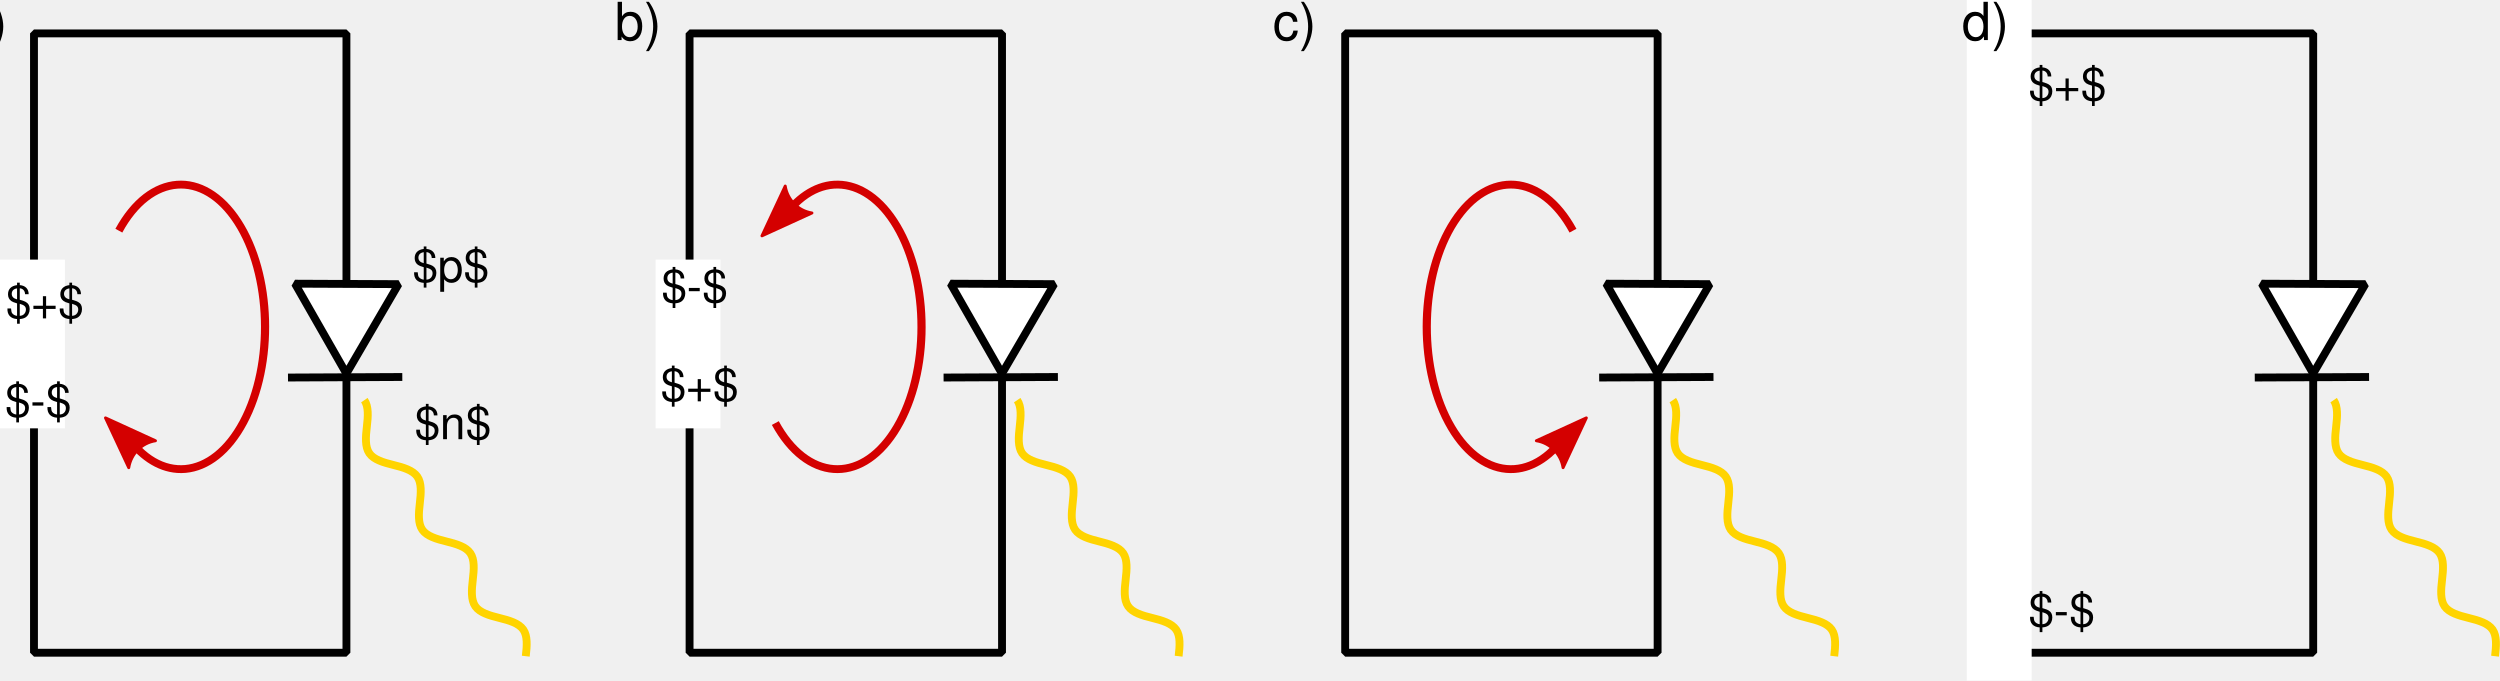
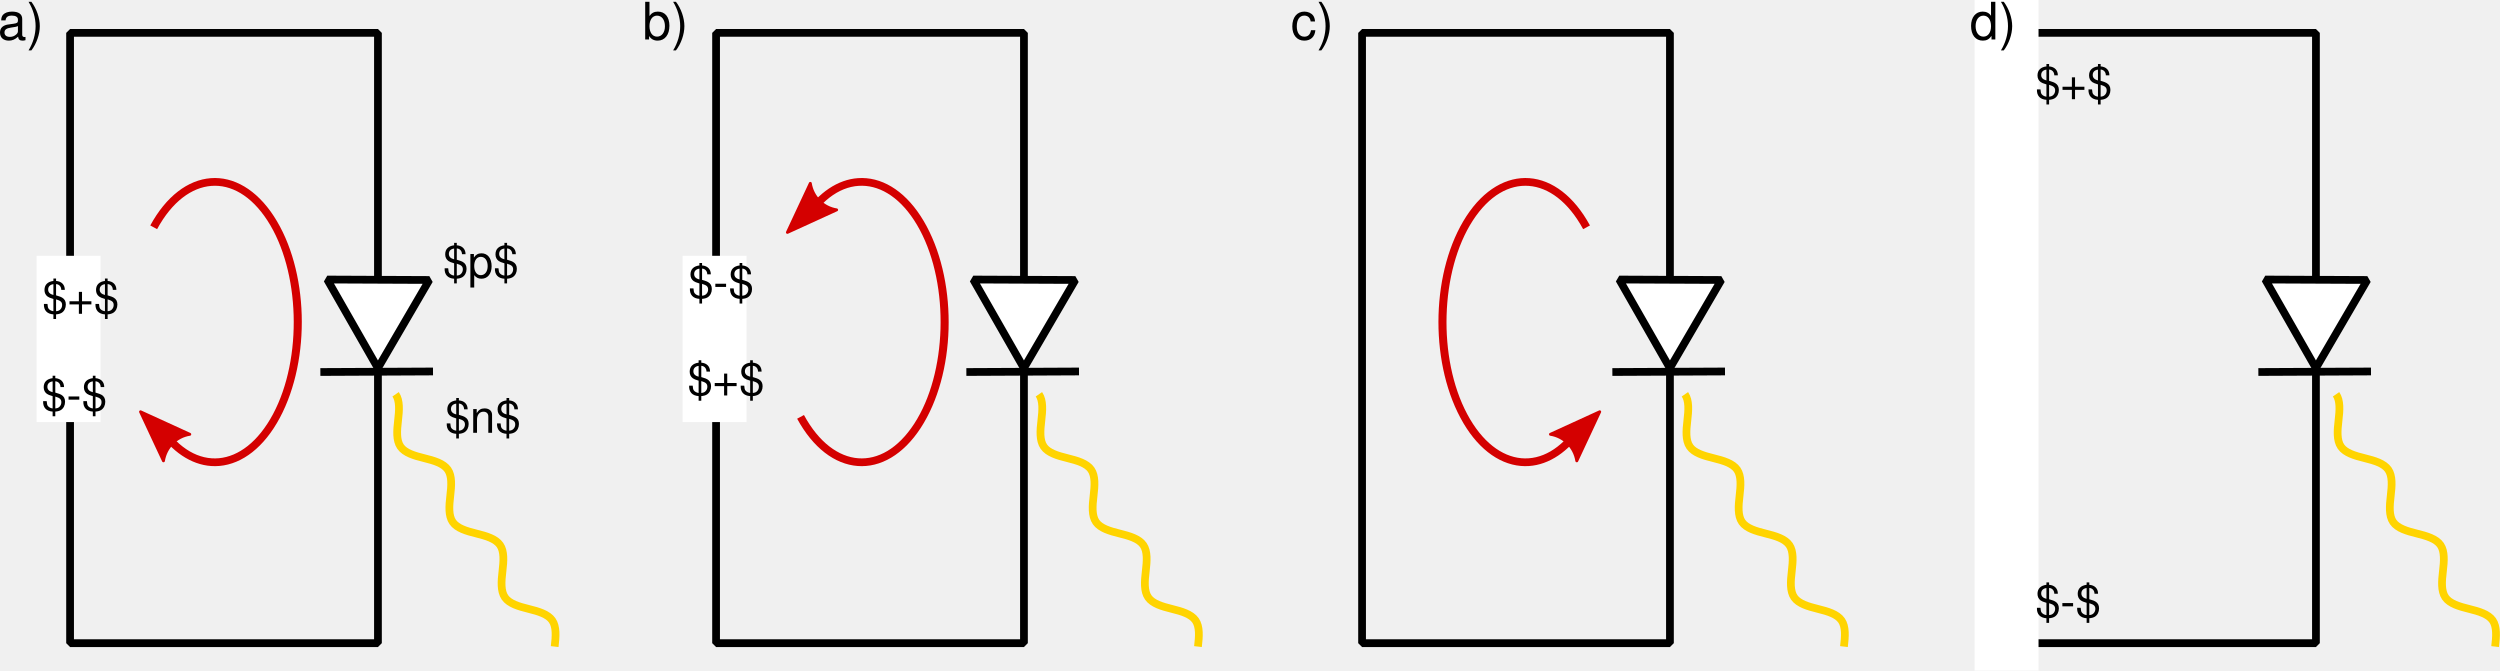
- <svg xmlns="http://www.w3.org/2000/svg" xmlns:xlink="http://www.w3.org/1999/xlink" version="1.1" id="svg2" viewBox="0 0 953.337 259.508" height="73.239mm" width="269.053mm">
+ <svg xmlns="http://www.w3.org/2000/svg" xmlns:xlink="http://www.w3.org/1999/xlink" version="1.1" id="svg2" viewBox="0 0 967.497 259.508" height="73.239mm" width="273.049mm">
  <defs id="defs4">
    <linearGradient id="linearGradient9941">
      <stop style="stop-color:#333333;stop-opacity:0.768" offset="0" id="stop9943" />
      <stop style="stop-color:#f9f9f9;stop-opacity:1" offset="1" id="stop9945" />
    </linearGradient>
    <marker orient="auto" refY="0" refX="0" id="Arrow2Mstart-9-7" style="overflow:visible">
-       <path id="path4360-2-5" style="fill:#000000;fill-opacity:1;fill-rule:evenodd;stroke:#000000;stroke-width:0.625;stroke-linejoin:round;stroke-opacity:1" d="M 8.719,4.034 -2.207,0.016 8.719,-4.002 c -1.745,2.372 -1.735,5.617 -6e-7,8.035 z" transform="scale(0.6,0.6)" />
+       <path id="path4360-2-5" style="fill:#000000;fill-opacity:1;fill-rule:evenodd;stroke:#000000;stroke-width:0.625;stroke-linejoin:round;stroke-opacity:1" d="M 8.719,4.034 -2.207,0.016 8.719,-4.002 c -1.745,2.372 -1.735,5.617 -6e-7,8.035 z" transform="scale(0.6)" />
    </marker>
    <marker orient="auto" refY="0" refX="0" id="marker6756-2-0-3" style="overflow:visible">
-       <path id="path6758-7-2-5" style="fill:#000000;fill-opacity:1;fill-rule:evenodd;stroke:#000000;stroke-width:0.625;stroke-linejoin:round;stroke-opacity:1" d="M 8.719,4.034 -2.207,0.016 8.719,-4.002 c -1.745,2.372 -1.735,5.617 -6e-7,8.035 z" transform="scale(-0.6,-0.6)" />
+       <path id="path6758-7-2-5" style="fill:#000000;fill-opacity:1;fill-rule:evenodd;stroke:#000000;stroke-width:0.625;stroke-linejoin:round;stroke-opacity:1" d="M 8.719,4.034 -2.207,0.016 8.719,-4.002 c -1.745,2.372 -1.735,5.617 -6e-7,8.035 z" transform="scale(-0.6)" />
    </marker>
    <marker orient="auto" refY="0" refX="0" id="marker6756-2-0-3-5" style="overflow:visible">
-       <path id="path6758-7-2-5-0" style="fill:#d40000;fill-opacity:1;fill-rule:evenodd;stroke:#d40000;stroke-width:0.625;stroke-linejoin:round;stroke-opacity:1" d="M 8.719,4.034 -2.207,0.016 8.719,-4.002 c -1.745,2.372 -1.735,5.617 -6e-7,8.035 z" transform="scale(-0.6,-0.6)" />
+       <path id="path6758-7-2-5-0" style="fill:#d40000;fill-opacity:1;fill-rule:evenodd;stroke:#d40000;stroke-width:0.625;stroke-linejoin:round;stroke-opacity:1" d="M 8.719,4.034 -2.207,0.016 8.719,-4.002 c -1.745,2.372 -1.735,5.617 -6e-7,8.035 z" transform="scale(-0.6)" />
    </marker>
    <marker orient="auto" refY="0" refX="0" id="Arrow2Mstart-9-7-0" style="overflow:visible">
-       <path id="path4360-2-5-6" style="fill:#000000;fill-opacity:1;fill-rule:evenodd;stroke:#000000;stroke-width:0.625;stroke-linejoin:round;stroke-opacity:1" d="M 8.719,4.034 -2.207,0.016 8.719,-4.002 c -1.745,2.372 -1.735,5.617 -6e-7,8.035 z" transform="scale(0.6,0.6)" />
+       <path id="path4360-2-5-6" style="fill:#000000;fill-opacity:1;fill-rule:evenodd;stroke:#000000;stroke-width:0.625;stroke-linejoin:round;stroke-opacity:1" d="M 8.719,4.034 -2.207,0.016 8.719,-4.002 c -1.745,2.372 -1.735,5.617 -6e-7,8.035 z" transform="scale(0.6)" />
    </marker>
    <marker orient="auto" refY="0" refX="0" id="marker6756-2-0-3-1" style="overflow:visible">
-       <path id="path6758-7-2-5-5" style="fill:#000000;fill-opacity:1;fill-rule:evenodd;stroke:#000000;stroke-width:0.625;stroke-linejoin:round;stroke-opacity:1" d="M 8.719,4.034 -2.207,0.016 8.719,-4.002 c -1.745,2.372 -1.735,5.617 -6e-7,8.035 z" transform="scale(-0.6,-0.6)" />
+       <path id="path6758-7-2-5-5" style="fill:#000000;fill-opacity:1;fill-rule:evenodd;stroke:#000000;stroke-width:0.625;stroke-linejoin:round;stroke-opacity:1" d="M 8.719,4.034 -2.207,0.016 8.719,-4.002 c -1.745,2.372 -1.735,5.617 -6e-7,8.035 z" transform="scale(-0.6)" />
    </marker>
    <marker orient="auto" refY="0" refX="0" id="marker6756-2-0-3-5-7" style="overflow:visible">
-       <path id="path6758-7-2-5-0-6" style="fill:#d40000;fill-opacity:1;fill-rule:evenodd;stroke:#d40000;stroke-width:0.625;stroke-linejoin:round;stroke-opacity:1" d="M 8.719,4.034 -2.207,0.016 8.719,-4.002 c -1.745,2.372 -1.735,5.617 -6e-7,8.035 z" transform="scale(-0.6,-0.6)" />
+       <path id="path6758-7-2-5-0-6" style="fill:#d40000;fill-opacity:1;fill-rule:evenodd;stroke:#d40000;stroke-width:0.625;stroke-linejoin:round;stroke-opacity:1" d="M 8.719,4.034 -2.207,0.016 8.719,-4.002 c -1.745,2.372 -1.735,5.617 -6e-7,8.035 z" transform="scale(-0.6)" />
    </marker>
    <marker orient="auto" refY="0" refX="0" id="Arrow2Mstart-9-7-0-8" style="overflow:visible">
-       <path id="path4360-2-5-6-9" style="fill:#000000;fill-opacity:1;fill-rule:evenodd;stroke:#000000;stroke-width:0.625;stroke-linejoin:round;stroke-opacity:1" d="M 8.719,4.034 -2.207,0.016 8.719,-4.002 c -1.745,2.372 -1.735,5.617 -6e-7,8.035 z" transform="scale(0.6,0.6)" />
+       <path id="path4360-2-5-6-9" style="fill:#000000;fill-opacity:1;fill-rule:evenodd;stroke:#000000;stroke-width:0.625;stroke-linejoin:round;stroke-opacity:1" d="M 8.719,4.034 -2.207,0.016 8.719,-4.002 c -1.745,2.372 -1.735,5.617 -6e-7,8.035 z" transform="scale(0.6)" />
    </marker>
    <marker orient="auto" refY="0" refX="0" id="marker6756-2-0-3-1-2" style="overflow:visible">
-       <path id="path6758-7-2-5-5-6" style="fill:#000000;fill-opacity:1;fill-rule:evenodd;stroke:#000000;stroke-width:0.625;stroke-linejoin:round;stroke-opacity:1" d="M 8.719,4.034 -2.207,0.016 8.719,-4.002 c -1.745,2.372 -1.735,5.617 -6e-7,8.035 z" transform="scale(-0.6,-0.6)" />
+       <path id="path6758-7-2-5-5-6" style="fill:#000000;fill-opacity:1;fill-rule:evenodd;stroke:#000000;stroke-width:0.625;stroke-linejoin:round;stroke-opacity:1" d="M 8.719,4.034 -2.207,0.016 8.719,-4.002 c -1.745,2.372 -1.735,5.617 -6e-7,8.035 z" transform="scale(-0.6)" />
    </marker>
    <marker orient="auto" refY="0" refX="0" id="marker6756-2-0-3-5-7-9" style="overflow:visible">
-       <path id="path6758-7-2-5-0-6-5" style="fill:#d40000;fill-opacity:1;fill-rule:evenodd;stroke:#d40000;stroke-width:0.625;stroke-linejoin:round;stroke-opacity:1" d="M 8.719,4.034 -2.207,0.016 8.719,-4.002 c -1.745,2.372 -1.735,5.617 -6e-7,8.035 z" transform="scale(-0.6,-0.6)" />
+       <path id="path6758-7-2-5-0-6-5" style="fill:#d40000;fill-opacity:1;fill-rule:evenodd;stroke:#d40000;stroke-width:0.625;stroke-linejoin:round;stroke-opacity:1" d="M 8.719,4.034 -2.207,0.016 8.719,-4.002 c -1.745,2.372 -1.735,5.617 -6e-7,8.035 z" transform="scale(-0.6)" />
    </marker>
    <linearGradient xlink:href="#linearGradient9941" id="linearGradient4749" gradientUnits="userSpaceOnUse" gradientTransform="matrix(1.023891,0,0,1.843137,399.2023,-115.9027)" x1="434.523" y1="214.882" x2="432.261" y2="76.877" />
  </defs>
-   <g id="layer1" transform="translate(-750.5164,23.34268)">
-     <flowRoot xml:space="preserve" id="flowRoot3597" style="font-style:normal;font-variant:normal;font-weight:normal;font-stretch:normal;font-size:56px;line-height:125%;font-family:'Nimbus Sans L';-inkscape-font-specification:Sans;letter-spacing:0px;word-spacing:0px;fill:#000000;fill-opacity:1;stroke:none;stroke-width:1px;stroke-linecap:butt;stroke-linejoin:miter;stroke-opacity:1" transform="translate(18.51639,11.48508)">
+   <g id="layer1" transform="translate(-736.3564,23.34269)">
+     <flowRoot xml:space="preserve" id="flowRoot3597" style="font-style:normal;font-variant:normal;font-weight:normal;font-stretch:normal;line-height:0.01%;font-family:'Nimbus Sans L';-inkscape-font-specification:Sans;letter-spacing:0px;word-spacing:0px;fill:#000000;fill-opacity:1;stroke:none;stroke-width:1px;stroke-linecap:butt;stroke-linejoin:miter;stroke-opacity:1" transform="translate(18.51639,11.48508)">
      <flowRegion id="flowRegion3599">
        <rect id="rect3601" width="253.851" height="262.337" x="741.755" y="-30.364" />
      </flowRegion>
-       <flowPara id="flowPara3603" />
+       <flowPara id="flowPara3603" style="font-size:56px;line-height:1.25"> </flowPara>
    </flowRoot>
    <rect style="opacity:1;fill:none;fill-opacity:1;fill-rule:nonzero;stroke:#000000;stroke-width:3;stroke-linecap:butt;stroke-linejoin:bevel;stroke-miterlimit:4;stroke-dasharray:none;stroke-dashoffset:0;stroke-opacity:1" id="rect4353-2" width="119.147" height="236.174" x="763.476" y="-10.615" />
    <rect style="opacity:1;fill:#ffffff;fill-opacity:1;fill-rule:nonzero;stroke:none;stroke-width:3;stroke-linecap:butt;stroke-linejoin:bevel;stroke-miterlimit:4;stroke-dasharray:none;stroke-dashoffset:0;stroke-opacity:1" id="rect4355-2" width="24.749" height="64.347" x="750.516" y="75.652" />
    <g id="g4523" transform="translate(-245.0172,34.69386)">
      <path transform="scale(1,-1)" d="m 1147.519,-50.319 -39.496,0.176 19.596,-34.293 z" id="path4517" style="opacity:1;fill:#ffffff;fill-opacity:1;fill-rule:nonzero;stroke:#000000;stroke-width:3;stroke-linecap:butt;stroke-linejoin:bevel;stroke-miterlimit:4;stroke-dasharray:none;stroke-dashoffset:0;stroke-opacity:1" />
      <path id="path4521" d="m 1105.354,85.93 43.591,-0.207" style="fill:none;fill-rule:evenodd;stroke:#000000;stroke-width:3;stroke-linecap:butt;stroke-linejoin:miter;stroke-miterlimit:4;stroke-dasharray:none;stroke-opacity:1" />
    </g>
    <rect style="opacity:1;fill:none;fill-opacity:1;fill-rule:nonzero;stroke:#000000;stroke-width:3;stroke-linecap:butt;stroke-linejoin:bevel;stroke-miterlimit:4;stroke-dasharray:none;stroke-dashoffset:0;stroke-opacity:1" id="rect4353-2-1" width="119.147" height="236.174" x="1013.476" y="-10.615" />
    <rect style="opacity:1;fill:#ffffff;fill-opacity:1;fill-rule:nonzero;stroke:none;stroke-width:3;stroke-linecap:butt;stroke-linejoin:bevel;stroke-miterlimit:4;stroke-dasharray:none;stroke-dashoffset:0;stroke-opacity:1" id="rect4355-2-8" width="24.749" height="64.347" x="1000.516" y="75.652" />
    <g id="g4523-2" transform="translate(4.98275,34.69386)">
      <path transform="scale(1,-1)" d="m 1147.519,-50.319 -39.496,0.176 19.596,-34.293 z" id="path4517-3" style="opacity:1;fill:#ffffff;fill-opacity:1;fill-rule:nonzero;stroke:#000000;stroke-width:3;stroke-linecap:butt;stroke-linejoin:bevel;stroke-miterlimit:4;stroke-dasharray:none;stroke-dashoffset:0;stroke-opacity:1" />
      <path id="path4521-7" d="m 1105.354,85.93 43.591,-0.207" style="fill:none;fill-rule:evenodd;stroke:#000000;stroke-width:3;stroke-linecap:butt;stroke-linejoin:miter;stroke-miterlimit:4;stroke-dasharray:none;stroke-opacity:1" />
    </g>
    <rect style="opacity:1;fill:none;fill-opacity:1;fill-rule:nonzero;stroke:#000000;stroke-width:3;stroke-linecap:butt;stroke-linejoin:bevel;stroke-miterlimit:4;stroke-dasharray:none;stroke-dashoffset:0;stroke-opacity:1" id="rect4353-2-1-2" width="119.147" height="236.174" x="1263.476" y="-10.615" />
    <g id="g4523-2-6" transform="translate(254.9828,34.69386)">
      <path transform="scale(1,-1)" d="m 1147.519,-50.319 -39.496,0.176 19.596,-34.293 z" id="path4517-3-1" style="opacity:1;fill:#ffffff;fill-opacity:1;fill-rule:nonzero;stroke:#000000;stroke-width:3;stroke-linecap:butt;stroke-linejoin:bevel;stroke-miterlimit:4;stroke-dasharray:none;stroke-dashoffset:0;stroke-opacity:1" />
      <path id="path4521-7-2" d="m 1105.354,85.93 43.591,-0.207" style="fill:none;fill-rule:evenodd;stroke:#000000;stroke-width:3;stroke-linecap:butt;stroke-linejoin:miter;stroke-miterlimit:4;stroke-dasharray:none;stroke-opacity:1" />
    </g>
    <rect style="opacity:1;fill:none;fill-opacity:1;fill-rule:nonzero;stroke:#000000;stroke-width:3;stroke-linecap:butt;stroke-linejoin:bevel;stroke-miterlimit:4;stroke-dasharray:none;stroke-dashoffset:0;stroke-opacity:1" id="rect4353-2-1-1" width="119.147" height="236.174" x="1513.476" y="-10.615" />
    <rect style="opacity:1;fill:#ffffff;fill-opacity:1;fill-rule:nonzero;stroke:none;stroke-width:3;stroke-linecap:butt;stroke-linejoin:bevel;stroke-miterlimit:4;stroke-dasharray:none;stroke-dashoffset:0;stroke-opacity:1" id="rect4355-2-8-9" width="24.749" height="259.508" x="1500.516" y="-23.343" />
    <g id="g4523-2-5" transform="translate(504.9828,34.69386)">
      <path transform="scale(1,-1)" d="m 1147.519,-50.319 -39.496,0.176 19.596,-34.293 z" id="path4517-3-0" style="opacity:1;fill:#ffffff;fill-opacity:1;fill-rule:nonzero;stroke:#000000;stroke-width:3;stroke-linecap:butt;stroke-linejoin:bevel;stroke-miterlimit:4;stroke-dasharray:none;stroke-dashoffset:0;stroke-opacity:1" />
      <path id="path4521-7-3" d="m 1105.354,85.93 43.591,-0.207" style="fill:none;fill-rule:evenodd;stroke:#000000;stroke-width:3;stroke-linecap:butt;stroke-linejoin:miter;stroke-miterlimit:4;stroke-dasharray:none;stroke-opacity:1" />
    </g>
-     <g id="g5410" transform="translate(-6,0)">
-       <path style="color:#000000;font-style:normal;font-variant:normal;font-weight:normal;font-stretch:normal;font-size:medium;line-height:normal;font-family:sans-serif;text-indent:0;text-align:start;text-decoration:none;text-decoration-line:none;text-decoration-style:solid;text-decoration-color:#000000;letter-spacing:normal;word-spacing:normal;text-transform:none;direction:ltr;block-progression:tb;writing-mode:lr-tb;baseline-shift:baseline;text-anchor:start;white-space:normal;clip-rule:nonzero;display:inline;overflow:visible;visibility:visible;opacity:1;isolation:auto;mix-blend-mode:normal;color-interpolation:sRGB;color-interpolation-filters:linearRGB;solid-color:#000000;solid-opacity:1;fill:#d40000;fill-opacity:1;fill-rule:nonzero;stroke:none;stroke-width:3;stroke-linecap:butt;stroke-linejoin:bevel;stroke-miterlimit:4;stroke-dasharray:none;stroke-dashoffset:0;stroke-opacity:1;color-rendering:auto;image-rendering:auto;shape-rendering:auto;text-rendering:auto;enable-background:accumulate" d="m 824.055,157.008 c 1.1,0.077 2.204,0.066 3.307,-0.035 8.819,-0.807 17.223,-7.247 23.299,-18.639 12.151,-22.784 11.167,-57.271 -2.314,-77.99 -6.741,-10.36 -15.598,-15.413 -24.422,-14.738 -8.824,0.675 -17.271,6.997 -23.408,18.301 l 2.637,1.432 c 5.812,-10.706 13.453,-16.163 21,-16.74 7.547,-0.577 15.344,3.643 21.68,13.381 12.672,19.475 13.698,53.35 2.182,74.943 -5.758,10.797 -13.381,16.374 -20.926,17.064 -7.545,0.69 -15.352,-3.411 -21.736,-13.049 l -2.5,1.656 c 5.948,8.979 13.5,13.872 21.203,14.414 z" id="path4758" />
+     <g id="g5410" transform="translate(-6)">
+       <path style="color:#000000;font-style:normal;font-variant:normal;font-weight:normal;font-stretch:normal;font-size:medium;line-height:normal;font-family:sans-serif;text-indent:0;text-align:start;text-decoration:none;text-decoration-line:none;text-decoration-style:solid;text-decoration-color:#000000;letter-spacing:normal;word-spacing:normal;text-transform:none;writing-mode:lr-tb;direction:ltr;baseline-shift:baseline;text-anchor:start;white-space:normal;clip-rule:nonzero;display:inline;overflow:visible;visibility:visible;opacity:1;isolation:auto;mix-blend-mode:normal;color-interpolation:sRGB;color-interpolation-filters:linearRGB;solid-color:#000000;solid-opacity:1;fill:#d40000;fill-opacity:1;fill-rule:nonzero;stroke:none;stroke-width:3;stroke-linecap:butt;stroke-linejoin:bevel;stroke-miterlimit:4;stroke-dasharray:none;stroke-dashoffset:0;stroke-opacity:1;color-rendering:auto;image-rendering:auto;shape-rendering:auto;text-rendering:auto;enable-background:accumulate" d="m 824.055,157.008 c 1.1,0.077 2.204,0.066 3.307,-0.035 8.819,-0.807 17.223,-7.247 23.299,-18.639 12.151,-22.784 11.167,-57.271 -2.314,-77.99 -6.741,-10.36 -15.598,-15.413 -24.422,-14.738 -8.824,0.675 -17.271,6.997 -23.408,18.301 l 2.637,1.432 c 5.812,-10.706 13.453,-16.163 21,-16.74 7.547,-0.577 15.344,3.643 21.68,13.381 12.672,19.475 13.698,53.35 2.182,74.943 -5.758,10.797 -13.381,16.374 -20.926,17.064 -7.545,0.69 -15.352,-3.411 -21.736,-13.049 l -2.5,1.656 c 5.948,8.979 13.5,13.872 21.203,14.414 z" id="path4758" />
      <path d="m 805.613,154.999 -8.869,-18.985 19.055,8.716 c -5.238,0.818 -9.339,4.978 -10.186,10.268 z" style="fill:#d40000;fill-opacity:1;fill-rule:evenodd;stroke:#d40000;stroke-width:1.125;stroke-linejoin:round;stroke-opacity:1" id="path5397" />
    </g>
    <g transform="matrix(1,0,0,-1,244.3345,202.6053)" id="g5410-6">
-       <path style="color:#000000;font-style:normal;font-variant:normal;font-weight:normal;font-stretch:normal;font-size:medium;line-height:normal;font-family:sans-serif;text-indent:0;text-align:start;text-decoration:none;text-decoration-line:none;text-decoration-style:solid;text-decoration-color:#000000;letter-spacing:normal;word-spacing:normal;text-transform:none;direction:ltr;block-progression:tb;writing-mode:lr-tb;baseline-shift:baseline;text-anchor:start;white-space:normal;clip-rule:nonzero;display:inline;overflow:visible;visibility:visible;opacity:1;isolation:auto;mix-blend-mode:normal;color-interpolation:sRGB;color-interpolation-filters:linearRGB;solid-color:#000000;solid-opacity:1;fill:#d40000;fill-opacity:1;fill-rule:nonzero;stroke:none;stroke-width:3;stroke-linecap:butt;stroke-linejoin:bevel;stroke-miterlimit:4;stroke-dasharray:none;stroke-dashoffset:0;stroke-opacity:1;color-rendering:auto;image-rendering:auto;shape-rendering:auto;text-rendering:auto;enable-background:accumulate" d="m 824.055,157.008 c 1.1,0.077 2.204,0.066 3.307,-0.035 8.819,-0.807 17.223,-7.247 23.299,-18.639 12.151,-22.784 11.167,-57.271 -2.314,-77.99 -6.741,-10.36 -15.598,-15.413 -24.422,-14.738 -8.824,0.675 -17.271,6.997 -23.408,18.301 l 2.637,1.432 c 5.812,-10.706 13.453,-16.163 21,-16.74 7.547,-0.577 15.344,3.643 21.68,13.381 12.672,19.475 13.698,53.35 2.182,74.943 -5.758,10.797 -13.381,16.374 -20.926,17.064 -7.545,0.69 -15.352,-3.411 -21.736,-13.049 l -2.5,1.656 c 5.948,8.979 13.5,13.872 21.203,14.414 z" id="path4758-1" />
+       <path style="color:#000000;font-style:normal;font-variant:normal;font-weight:normal;font-stretch:normal;font-size:medium;line-height:normal;font-family:sans-serif;text-indent:0;text-align:start;text-decoration:none;text-decoration-line:none;text-decoration-style:solid;text-decoration-color:#000000;letter-spacing:normal;word-spacing:normal;text-transform:none;writing-mode:lr-tb;direction:ltr;baseline-shift:baseline;text-anchor:start;white-space:normal;clip-rule:nonzero;display:inline;overflow:visible;visibility:visible;opacity:1;isolation:auto;mix-blend-mode:normal;color-interpolation:sRGB;color-interpolation-filters:linearRGB;solid-color:#000000;solid-opacity:1;fill:#d40000;fill-opacity:1;fill-rule:nonzero;stroke:none;stroke-width:3;stroke-linecap:butt;stroke-linejoin:bevel;stroke-miterlimit:4;stroke-dasharray:none;stroke-dashoffset:0;stroke-opacity:1;color-rendering:auto;image-rendering:auto;shape-rendering:auto;text-rendering:auto;enable-background:accumulate" d="m 824.055,157.008 c 1.1,0.077 2.204,0.066 3.307,-0.035 8.819,-0.807 17.223,-7.247 23.299,-18.639 12.151,-22.784 11.167,-57.271 -2.314,-77.99 -6.741,-10.36 -15.598,-15.413 -24.422,-14.738 -8.824,0.675 -17.271,6.997 -23.408,18.301 l 2.637,1.432 c 5.812,-10.706 13.453,-16.163 21,-16.74 7.547,-0.577 15.344,3.643 21.68,13.381 12.672,19.475 13.698,53.35 2.182,74.943 -5.758,10.797 -13.381,16.374 -20.926,17.064 -7.545,0.69 -15.352,-3.411 -21.736,-13.049 l -2.5,1.656 c 5.948,8.979 13.5,13.872 21.203,14.414 z" id="path4758-1" />
      <path d="m 805.613,154.999 -8.869,-18.985 19.055,8.716 c -5.238,0.818 -9.339,4.978 -10.186,10.268 z" style="fill:#d40000;fill-opacity:1;fill-rule:evenodd;stroke:#d40000;stroke-width:1.125;stroke-linejoin:round;stroke-opacity:1" id="path5397-0" />
    </g>
    <path id="path6399-1-0" title="sin(x)" d="m 889.458,129.244 c 1.683,2.431 1.414,6.214 0.951,10.132 -0.463,3.917 -0.733,7.701 0.951,10.132 1.683,2.431 5.32,3.509 9.15,4.453 3.83,0.944 7.467,2.022 9.15,4.453 1.683,2.431 1.414,6.214 0.951,10.132 -0.463,3.917 -0.733,7.701 0.951,10.132 1.683,2.431 5.32,3.509 9.15,4.453 3.83,0.944 7.467,2.022 9.15,4.453 1.683,2.431 1.414,6.214 0.951,10.132 -0.463,3.917 -0.733,7.701 0.951,10.132 1.683,2.431 5.32,3.509 9.15,4.453 3.83,0.944 7.467,2.022 9.15,4.453 1.683,2.431 1.414,6.214 0.951,10.132" style="opacity:1;fill:none;fill-opacity:1;fill-rule:nonzero;stroke:#ffd400;stroke-width:3;stroke-linecap:butt;stroke-linejoin:bevel;stroke-miterlimit:4;stroke-dasharray:none;stroke-dashoffset:0;stroke-opacity:1" />
    <path id="path6399-1-0-3" title="sin(x)" d="m 1138.412,129.244 c 1.683,2.431 1.414,6.214 0.951,10.132 -0.463,3.917 -0.733,7.701 0.951,10.132 1.683,2.431 5.32,3.509 9.15,4.453 3.83,0.944 7.467,2.022 9.15,4.453 1.683,2.431 1.414,6.214 0.951,10.132 -0.463,3.917 -0.733,7.701 0.951,10.132 1.683,2.431 5.32,3.509 9.15,4.453 3.83,0.944 7.467,2.022 9.15,4.453 1.683,2.431 1.414,6.214 0.951,10.132 -0.463,3.917 -0.733,7.701 0.951,10.132 1.683,2.431 5.32,3.509 9.15,4.453 3.83,0.944 7.467,2.022 9.15,4.453 1.683,2.431 1.414,6.214 0.951,10.132" style="opacity:1;fill:none;fill-opacity:1;fill-rule:nonzero;stroke:#ffd400;stroke-width:3;stroke-linecap:butt;stroke-linejoin:bevel;stroke-miterlimit:4;stroke-dasharray:none;stroke-dashoffset:0;stroke-opacity:1" />
    <path id="path6399-1-0-3-2" title="sin(x)" d="m 1388.412,129.244 c 1.683,2.431 1.414,6.214 0.951,10.132 -0.463,3.917 -0.733,7.701 0.951,10.132 1.683,2.431 5.32,3.509 9.15,4.453 3.83,0.944 7.467,2.022 9.15,4.453 1.683,2.431 1.414,6.214 0.951,10.132 -0.463,3.917 -0.733,7.701 0.951,10.132 1.683,2.431 5.32,3.509 9.15,4.453 3.83,0.944 7.467,2.022 9.15,4.453 1.683,2.431 1.414,6.214 0.951,10.132 -0.463,3.917 -0.733,7.701 0.951,10.132 1.683,2.431 5.32,3.509 9.15,4.453 3.83,0.944 7.467,2.022 9.15,4.453 1.683,2.431 1.414,6.214 0.951,10.132" style="opacity:1;fill:none;fill-opacity:1;fill-rule:nonzero;stroke:#ffd400;stroke-width:3;stroke-linecap:butt;stroke-linejoin:bevel;stroke-miterlimit:4;stroke-dasharray:none;stroke-dashoffset:0;stroke-opacity:1" />
    <g transform="matrix(-1,0,0,1,2152.185,1.018321e-6)" id="g5410-6-0">
-       <path style="color:#000000;font-style:normal;font-variant:normal;font-weight:normal;font-stretch:normal;font-size:medium;line-height:normal;font-family:sans-serif;text-indent:0;text-align:start;text-decoration:none;text-decoration-line:none;text-decoration-style:solid;text-decoration-color:#000000;letter-spacing:normal;word-spacing:normal;text-transform:none;direction:ltr;block-progression:tb;writing-mode:lr-tb;baseline-shift:baseline;text-anchor:start;white-space:normal;clip-rule:nonzero;display:inline;overflow:visible;visibility:visible;opacity:1;isolation:auto;mix-blend-mode:normal;color-interpolation:sRGB;color-interpolation-filters:linearRGB;solid-color:#000000;solid-opacity:1;fill:#d40000;fill-opacity:1;fill-rule:nonzero;stroke:none;stroke-width:3;stroke-linecap:butt;stroke-linejoin:bevel;stroke-miterlimit:4;stroke-dasharray:none;stroke-dashoffset:0;stroke-opacity:1;color-rendering:auto;image-rendering:auto;shape-rendering:auto;text-rendering:auto;enable-background:accumulate" d="m 824.055,157.008 c 1.1,0.077 2.204,0.066 3.307,-0.035 8.819,-0.807 17.223,-7.247 23.299,-18.639 12.151,-22.784 11.167,-57.271 -2.314,-77.99 -6.741,-10.36 -15.598,-15.413 -24.422,-14.738 -8.824,0.675 -17.271,6.997 -23.408,18.301 l 2.637,1.432 c 5.812,-10.706 13.453,-16.163 21,-16.74 7.547,-0.577 15.344,3.643 21.68,13.381 12.672,19.475 13.698,53.35 2.182,74.943 -5.758,10.797 -13.381,16.374 -20.926,17.064 -7.545,0.69 -15.352,-3.411 -21.736,-13.049 l -2.5,1.656 c 5.948,8.979 13.5,13.872 21.203,14.414 z" id="path4758-1-6" />
+       <path style="color:#000000;font-style:normal;font-variant:normal;font-weight:normal;font-stretch:normal;font-size:medium;line-height:normal;font-family:sans-serif;text-indent:0;text-align:start;text-decoration:none;text-decoration-line:none;text-decoration-style:solid;text-decoration-color:#000000;letter-spacing:normal;word-spacing:normal;text-transform:none;writing-mode:lr-tb;direction:ltr;baseline-shift:baseline;text-anchor:start;white-space:normal;clip-rule:nonzero;display:inline;overflow:visible;visibility:visible;opacity:1;isolation:auto;mix-blend-mode:normal;color-interpolation:sRGB;color-interpolation-filters:linearRGB;solid-color:#000000;solid-opacity:1;fill:#d40000;fill-opacity:1;fill-rule:nonzero;stroke:none;stroke-width:3;stroke-linecap:butt;stroke-linejoin:bevel;stroke-miterlimit:4;stroke-dasharray:none;stroke-dashoffset:0;stroke-opacity:1;color-rendering:auto;image-rendering:auto;shape-rendering:auto;text-rendering:auto;enable-background:accumulate" d="m 824.055,157.008 c 1.1,0.077 2.204,0.066 3.307,-0.035 8.819,-0.807 17.223,-7.247 23.299,-18.639 12.151,-22.784 11.167,-57.271 -2.314,-77.99 -6.741,-10.36 -15.598,-15.413 -24.422,-14.738 -8.824,0.675 -17.271,6.997 -23.408,18.301 l 2.637,1.432 c 5.812,-10.706 13.453,-16.163 21,-16.74 7.547,-0.577 15.344,3.643 21.68,13.381 12.672,19.475 13.698,53.35 2.182,74.943 -5.758,10.797 -13.381,16.374 -20.926,17.064 -7.545,0.69 -15.352,-3.411 -21.736,-13.049 l -2.5,1.656 c 5.948,8.979 13.5,13.872 21.203,14.414 z" id="path4758-1-6" />
      <path d="m 805.613,154.999 -8.869,-18.985 19.055,8.716 c -5.238,0.818 -9.339,4.978 -10.186,10.268 z" style="fill:#d40000;fill-opacity:1;fill-rule:evenodd;stroke:#d40000;stroke-width:1.125;stroke-linejoin:round;stroke-opacity:1" id="path5397-0-1" />
    </g>
    <path id="path6399-1-0-3-2-5" title="sin(x)" d="m 1640.412,129.244 c 1.683,2.431 1.414,6.214 0.951,10.132 -0.463,3.917 -0.733,7.701 0.951,10.132 1.683,2.431 5.32,3.509 9.15,4.453 3.83,0.944 7.467,2.022 9.15,4.453 1.683,2.431 1.414,6.214 0.951,10.132 -0.463,3.917 -0.733,7.701 0.951,10.132 1.683,2.431 5.32,3.509 9.15,4.453 3.83,0.944 7.467,2.022 9.15,4.453 1.683,2.431 1.414,6.214 0.951,10.132 -0.463,3.917 -0.733,7.701 0.951,10.132 1.683,2.431 5.32,3.509 9.15,4.453 3.83,0.944 7.467,2.022 9.15,4.453 1.683,2.431 1.414,6.214 0.951,10.132" style="opacity:1;fill:none;fill-opacity:1;fill-rule:nonzero;stroke:#ffd400;stroke-width:3;stroke-linecap:butt;stroke-linejoin:bevel;stroke-miterlimit:4;stroke-dasharray:none;stroke-dashoffset:0;stroke-opacity:1" />
-     <text xml:space="preserve" style="font-style:normal;font-variant:normal;font-weight:normal;font-stretch:normal;font-size:56px;line-height:125%;font-family:'Nimbus Sans L';-inkscape-font-specification:Sans;letter-spacing:0px;word-spacing:0px;fill:#000000;fill-opacity:1;stroke:none;stroke-width:1px;stroke-linecap:butt;stroke-linejoin:miter;stroke-opacity:1" x="907.726" y="84.116" id="text4357-5">
-       <tspan id="tspan4359-3" x="907.726" y="84.116" style="font-size:17.5px">$p$</tspan>
+     <text xml:space="preserve" style="font-style:normal;font-variant:normal;font-weight:normal;font-stretch:normal;line-height:0%;font-family:'Nimbus Sans L';-inkscape-font-specification:Sans;letter-spacing:0px;word-spacing:0px;fill:#000000;fill-opacity:1;stroke:none;stroke-width:1px;stroke-linecap:butt;stroke-linejoin:miter;stroke-opacity:1" x="907.726" y="84.116" id="text4357-5">
+       <tspan id="tspan4359-3" x="907.726" y="84.116" style="font-size:17.5px;line-height:1.25">$p$</tspan>
    </text>
-     <text xml:space="preserve" style="font-style:normal;font-variant:normal;font-weight:normal;font-stretch:normal;font-size:56px;line-height:125%;font-family:'Nimbus Sans L';-inkscape-font-specification:Sans;letter-spacing:0px;word-spacing:0px;fill:#000000;fill-opacity:1;stroke:none;stroke-width:1px;stroke-linecap:butt;stroke-linejoin:miter;stroke-opacity:1" x="908.54" y="144.139" id="text4357-5-5">
-       <tspan id="tspan4359-3-6" x="908.54" y="144.139" style="font-size:17.5px">$n$</tspan>
+     <text xml:space="preserve" style="font-style:normal;font-variant:normal;font-weight:normal;font-stretch:normal;line-height:0%;font-family:'Nimbus Sans L';-inkscape-font-specification:Sans;letter-spacing:0px;word-spacing:0px;fill:#000000;fill-opacity:1;stroke:none;stroke-width:1px;stroke-linecap:butt;stroke-linejoin:miter;stroke-opacity:1" x="908.54" y="144.139" id="text4357-5-5">
+       <tspan id="tspan4359-3-6" x="908.54" y="144.139" style="font-size:17.5px;line-height:1.25">$n$</tspan>
    </text>
-     <text xml:space="preserve" style="font-style:normal;font-variant:normal;font-weight:normal;font-stretch:normal;font-size:56px;line-height:125%;font-family:'Nimbus Sans L';-inkscape-font-specification:Sans;letter-spacing:0px;word-spacing:0px;fill:#000000;fill-opacity:1;stroke:none;stroke-width:1px;stroke-linecap:butt;stroke-linejoin:miter;stroke-opacity:1" x="752.648" y="97.916" id="text4357-7">
-       <tspan id="tspan4359-0" x="752.648" y="97.916" style="font-size:17.5px">$+$</tspan>
+     <text xml:space="preserve" style="font-style:normal;font-variant:normal;font-weight:normal;font-stretch:normal;line-height:0%;font-family:'Nimbus Sans L';-inkscape-font-specification:Sans;letter-spacing:0px;word-spacing:0px;fill:#000000;fill-opacity:1;stroke:none;stroke-width:1px;stroke-linecap:butt;stroke-linejoin:miter;stroke-opacity:1" x="752.648" y="97.916" id="text4357-7">
+       <tspan id="tspan4359-0" x="752.648" y="97.916" style="font-size:17.5px;line-height:1.25">$+$</tspan>
    </text>
-     <text xml:space="preserve" style="font-style:normal;font-variant:normal;font-weight:normal;font-stretch:normal;font-size:56px;line-height:125%;font-family:'Nimbus Sans L';-inkscape-font-specification:Sans;letter-spacing:0px;word-spacing:0px;fill:#000000;fill-opacity:1;stroke:none;stroke-width:1px;stroke-linecap:butt;stroke-linejoin:miter;stroke-opacity:1" x="752.346" y="135.54" id="text4357-6-9">
-       <tspan id="tspan4359-7-3" x="752.346" y="135.54" style="font-size:17.5px">$-$</tspan>
+     <text xml:space="preserve" style="font-style:normal;font-variant:normal;font-weight:normal;font-stretch:normal;line-height:0%;font-family:'Nimbus Sans L';-inkscape-font-specification:Sans;letter-spacing:0px;word-spacing:0px;fill:#000000;fill-opacity:1;stroke:none;stroke-width:1px;stroke-linecap:butt;stroke-linejoin:miter;stroke-opacity:1" x="752.346" y="135.54" id="text4357-6-9">
+       <tspan id="tspan4359-7-3" x="752.346" y="135.54" style="font-size:17.5px;line-height:1.25">$-$</tspan>
    </text>
-     <text xml:space="preserve" style="font-style:normal;font-variant:normal;font-weight:normal;font-stretch:normal;font-size:56px;line-height:125%;font-family:'Nimbus Sans L';-inkscape-font-specification:Sans;letter-spacing:0px;word-spacing:0px;fill:#000000;fill-opacity:1;stroke:none;stroke-width:1px;stroke-linecap:butt;stroke-linejoin:miter;stroke-opacity:1" x="1002.648" y="91.916" id="text4357-7-7">
-       <tspan id="tspan4359-0-9" x="1002.648" y="91.916" style="font-size:17.5px">$-$</tspan>
+     <text xml:space="preserve" style="font-style:normal;font-variant:normal;font-weight:normal;font-stretch:normal;line-height:0%;font-family:'Nimbus Sans L';-inkscape-font-specification:Sans;letter-spacing:0px;word-spacing:0px;fill:#000000;fill-opacity:1;stroke:none;stroke-width:1px;stroke-linecap:butt;stroke-linejoin:miter;stroke-opacity:1" x="1002.648" y="91.916" id="text4357-7-7">
+       <tspan id="tspan4359-0-9" x="1002.648" y="91.916" style="font-size:17.5px;line-height:1.25">$-$</tspan>
    </text>
-     <text xml:space="preserve" style="font-style:normal;font-variant:normal;font-weight:normal;font-stretch:normal;font-size:56px;line-height:125%;font-family:'Nimbus Sans L';-inkscape-font-specification:Sans;letter-spacing:0px;word-spacing:0px;fill:#000000;fill-opacity:1;stroke:none;stroke-width:1px;stroke-linecap:butt;stroke-linejoin:miter;stroke-opacity:1" x="1002.346" y="129.54" id="text4357-6-9-2">
-       <tspan id="tspan4359-7-3-0" x="1002.346" y="129.54" style="font-size:17.5px">$+$</tspan>
+     <text xml:space="preserve" style="font-style:normal;font-variant:normal;font-weight:normal;font-stretch:normal;line-height:0%;font-family:'Nimbus Sans L';-inkscape-font-specification:Sans;letter-spacing:0px;word-spacing:0px;fill:#000000;fill-opacity:1;stroke:none;stroke-width:1px;stroke-linecap:butt;stroke-linejoin:miter;stroke-opacity:1" x="1002.346" y="129.54" id="text4357-6-9-2">
+       <tspan id="tspan4359-7-3-0" x="1002.346" y="129.54" style="font-size:17.5px;line-height:1.25">$+$</tspan>
    </text>
-     <text xml:space="preserve" style="font-style:normal;font-variant:normal;font-weight:normal;font-stretch:normal;font-size:56px;line-height:125%;font-family:'Nimbus Sans L';-inkscape-font-specification:Sans;letter-spacing:0px;word-spacing:0px;fill:#000000;fill-opacity:1;stroke:none;stroke-width:1px;stroke-linecap:butt;stroke-linejoin:miter;stroke-opacity:1" x="1523.947" y="14.882" id="text4357-7-5">
-       <tspan id="tspan4359-0-4" x="1523.947" y="14.882" style="font-size:17.5px">$+$</tspan>
+     <text xml:space="preserve" style="font-style:normal;font-variant:normal;font-weight:normal;font-stretch:normal;line-height:0%;font-family:'Nimbus Sans L';-inkscape-font-specification:Sans;letter-spacing:0px;word-spacing:0px;fill:#000000;fill-opacity:1;stroke:none;stroke-width:1px;stroke-linecap:butt;stroke-linejoin:miter;stroke-opacity:1" x="1523.947" y="14.882" id="text4357-7-5">
+       <tspan id="tspan4359-0-4" x="1523.947" y="14.882" style="font-size:17.5px;line-height:1.25">$+$</tspan>
    </text>
-     <text xml:space="preserve" style="font-style:normal;font-variant:normal;font-weight:normal;font-stretch:normal;font-size:56px;line-height:125%;font-family:'Nimbus Sans L';-inkscape-font-specification:Sans;letter-spacing:0px;word-spacing:0px;fill:#000000;fill-opacity:1;stroke:none;stroke-width:1px;stroke-linecap:butt;stroke-linejoin:miter;stroke-opacity:1" x="1523.947" y="215.506" id="text4357-6-9-7">
-       <tspan id="tspan4359-7-3-6" x="1523.947" y="215.506" style="font-size:17.5px">$-$</tspan>
+     <text xml:space="preserve" style="font-style:normal;font-variant:normal;font-weight:normal;font-stretch:normal;line-height:0%;font-family:'Nimbus Sans L';-inkscape-font-specification:Sans;letter-spacing:0px;word-spacing:0px;fill:#000000;fill-opacity:1;stroke:none;stroke-width:1px;stroke-linecap:butt;stroke-linejoin:miter;stroke-opacity:1" x="1523.947" y="215.506" id="text4357-6-9-7">
+       <tspan id="tspan4359-7-3-6" x="1523.947" y="215.506" style="font-size:17.5px;line-height:1.25">$-$</tspan>
    </text>
-     <text xml:space="preserve" style="font-style:normal;font-variant:normal;font-weight:normal;font-stretch:normal;font-size:37.5px;line-height:125%;font-family:'Nimbus Sans L';-inkscape-font-specification:Sans;letter-spacing:0px;word-spacing:0px;fill:#000000;fill-opacity:1;stroke:none;stroke-width:1px;stroke-linecap:butt;stroke-linejoin:miter;stroke-opacity:1" x="735.516" y="-8.074" id="text6789">
-       <tspan id="tspan6791" x="735.516" y="-8.074" style="font-size:20px">a)</tspan>
+     <text xml:space="preserve" style="font-style:normal;font-variant:normal;font-weight:normal;font-stretch:normal;line-height:0%;font-family:'Nimbus Sans L';-inkscape-font-specification:Sans;letter-spacing:0px;word-spacing:0px;fill:#000000;fill-opacity:1;stroke:none;stroke-width:1px;stroke-linecap:butt;stroke-linejoin:miter;stroke-opacity:1" x="735.516" y="-8.074" id="text6789">
+       <tspan id="tspan6791" x="735.516" y="-8.074" style="font-size:20px;line-height:1.25">a)</tspan>
    </text>
-     <text xml:space="preserve" style="font-style:normal;font-variant:normal;font-weight:normal;font-stretch:normal;font-size:37.5px;line-height:125%;font-family:'Nimbus Sans L';-inkscape-font-specification:Sans;letter-spacing:0px;word-spacing:0px;fill:#000000;fill-opacity:1;stroke:none;stroke-width:1px;stroke-linecap:butt;stroke-linejoin:miter;stroke-opacity:1" x="984.97" y="-8.074" id="text6789-3">
-       <tspan id="tspan6791-6" x="984.97" y="-8.074" style="font-size:20px">b)</tspan>
+     <text xml:space="preserve" style="font-style:normal;font-variant:normal;font-weight:normal;font-stretch:normal;line-height:0%;font-family:'Nimbus Sans L';-inkscape-font-specification:Sans;letter-spacing:0px;word-spacing:0px;fill:#000000;fill-opacity:1;stroke:none;stroke-width:1px;stroke-linecap:butt;stroke-linejoin:miter;stroke-opacity:1" x="984.97" y="-8.074" id="text6789-3">
+       <tspan id="tspan6791-6" x="984.97" y="-8.074" style="font-size:20px;line-height:1.25">b)</tspan>
    </text>
-     <text xml:space="preserve" style="font-style:normal;font-variant:normal;font-weight:normal;font-stretch:normal;font-size:37.5px;line-height:125%;font-family:'Nimbus Sans L';-inkscape-font-specification:Sans;letter-spacing:0px;word-spacing:0px;fill:#000000;fill-opacity:1;stroke:none;stroke-width:1px;stroke-linecap:butt;stroke-linejoin:miter;stroke-opacity:1" x="1235.85" y="-8.074" id="text6789-3-7">
-       <tspan id="tspan6791-6-5" x="1235.85" y="-8.074" style="font-size:20px">c)</tspan>
+     <text xml:space="preserve" style="font-style:normal;font-variant:normal;font-weight:normal;font-stretch:normal;line-height:0%;font-family:'Nimbus Sans L';-inkscape-font-specification:Sans;letter-spacing:0px;word-spacing:0px;fill:#000000;fill-opacity:1;stroke:none;stroke-width:1px;stroke-linecap:butt;stroke-linejoin:miter;stroke-opacity:1" x="1235.85" y="-8.074" id="text6789-3-7">
+       <tspan id="tspan6791-6-5" x="1235.85" y="-8.074" style="font-size:20px;line-height:1.25">c)</tspan>
    </text>
-     <text xml:space="preserve" style="font-style:normal;font-variant:normal;font-weight:normal;font-stretch:normal;font-size:37.5px;line-height:125%;font-family:'Nimbus Sans L';-inkscape-font-specification:Sans;letter-spacing:0px;word-spacing:0px;fill:#000000;fill-opacity:1;stroke:none;stroke-width:1px;stroke-linecap:butt;stroke-linejoin:miter;stroke-opacity:1" x="1498.646" y="-8.074" id="text6789-3-7-3">
-       <tspan id="tspan6791-6-5-5" x="1498.646" y="-8.074" style="font-size:20px">d)</tspan>
+     <text xml:space="preserve" style="font-style:normal;font-variant:normal;font-weight:normal;font-stretch:normal;line-height:0%;font-family:'Nimbus Sans L';-inkscape-font-specification:Sans;letter-spacing:0px;word-spacing:0px;fill:#000000;fill-opacity:1;stroke:none;stroke-width:1px;stroke-linecap:butt;stroke-linejoin:miter;stroke-opacity:1" x="1498.646" y="-8.074" id="text6789-3-7-3">
+       <tspan id="tspan6791-6-5-5" x="1498.646" y="-8.074" style="font-size:20px;line-height:1.25">d)</tspan>
    </text>
  </g>
</svg>
